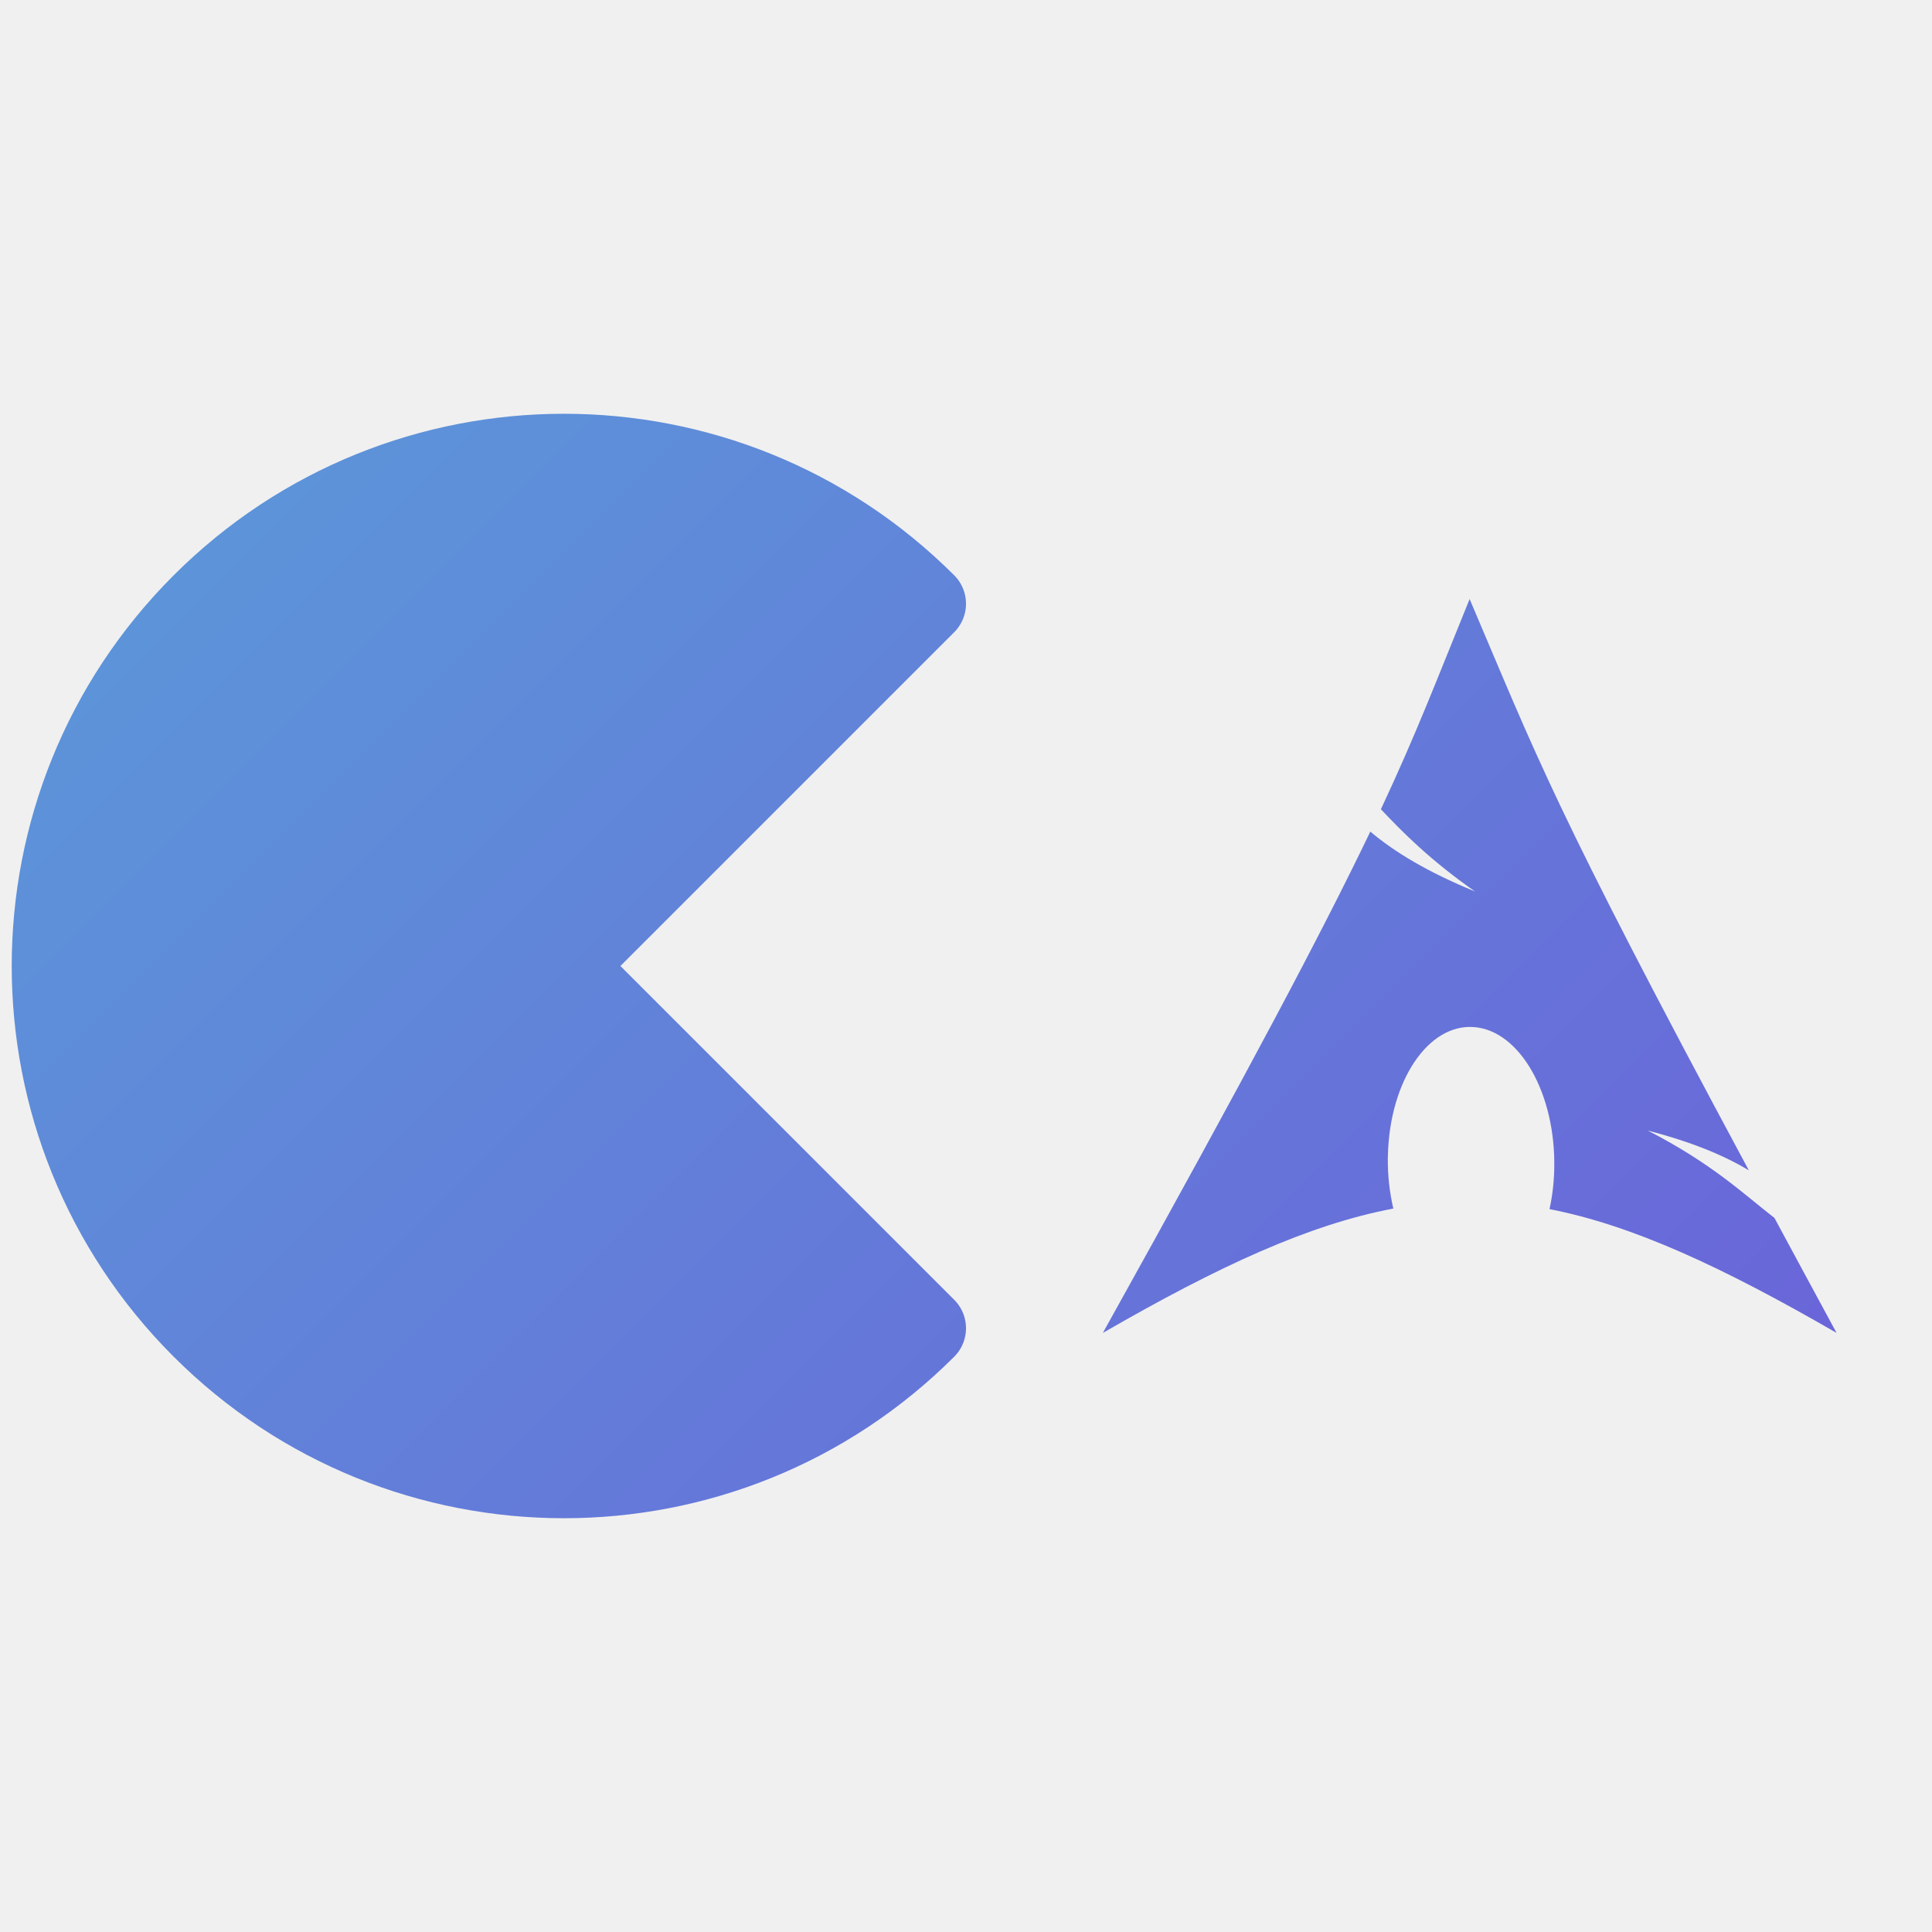
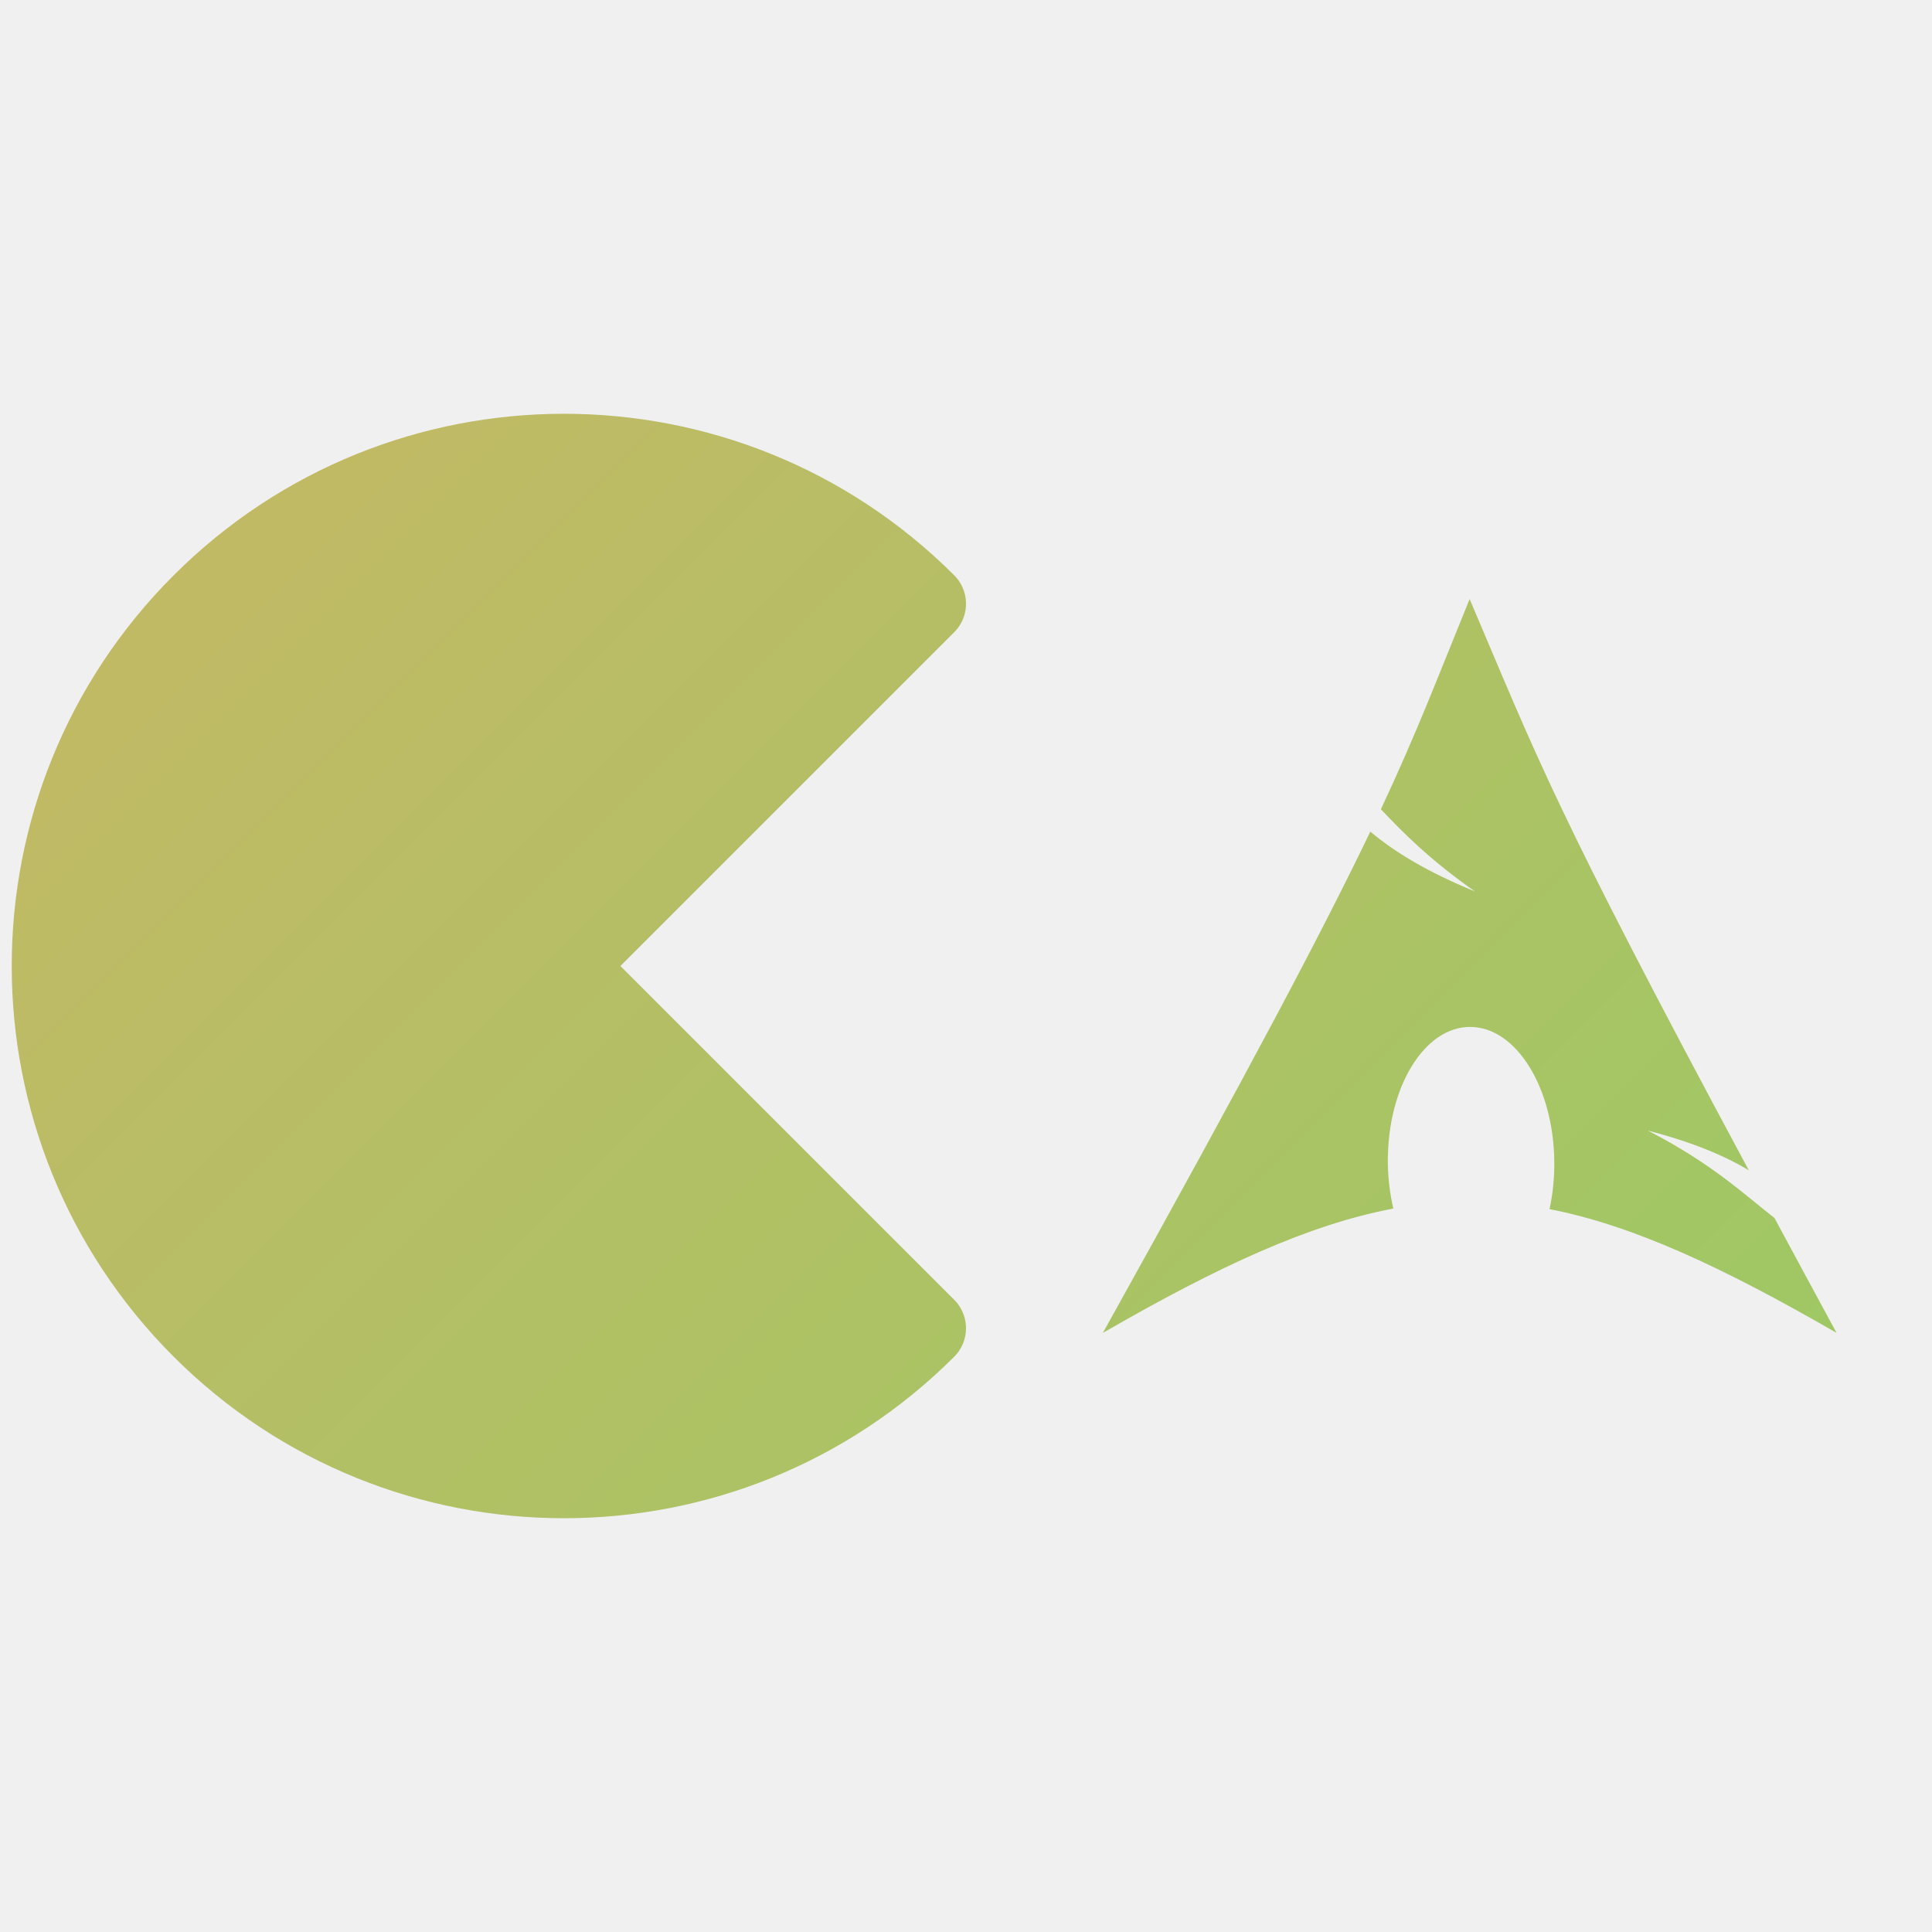
<svg xmlns="http://www.w3.org/2000/svg" height="24" viewBox="0 0 24 24" width="24">
  <defs>
    <linearGradient id="minflair-grad" x1="0%" y1="0%" x2="100%" y2="100%">
-       <stop offset="0%" stop-color="#58a2d9" />
-       <stop offset="100%" stop-color="#6e58d9" />
+       <stop offset="0%" stop-color="#ccb565" />
+       <stop offset="100%" stop-color="#95cc64" />
    </linearGradient>
    <mask id="package-mask">
      <rect width="24" height="24" fill="black" />
      <path d="M 7 12 L 11.5 7.5 A 6.36 6.36 0 1 0 11.5 16.5 Z" fill="white" stroke="white" stroke-width="1" stroke-linejoin="round" />
      <path d="M11.39.605C10.376 3.092 9.764 4.72 8.635 7.132c.693.734 1.543 1.589 2.923 2.554-1.484-.61-2.496-1.224-3.252-1.86C6.86 10.842 4.596 15.138 0 23.395c3.612-2.085 6.412-3.37 9.021-3.862a6.61 6.61 0 01-.171-1.547l.003-.115c.058-2.315 1.261-4.095 2.687-3.973 1.426.12 2.534 2.096 2.478 4.409a6.52 6.52 0 01-.146 1.243c2.58.505 5.352 1.787 8.914 3.844-.702-1.293-1.33-2.459-1.929-3.57-.943-.73-1.926-1.682-3.933-2.713 1.38.359 2.367.772 3.137 1.234-6.09-11.334-6.582-12.84-8.67-17.74z" fill="white" transform="translate(13.7, 7.2) scale(0.4)" />
    </mask>
  </defs>
  <rect x="0" y="0" width="24" height="24" fill="url(#minflair-grad)" mask="url(#package-mask)" />
</svg>
